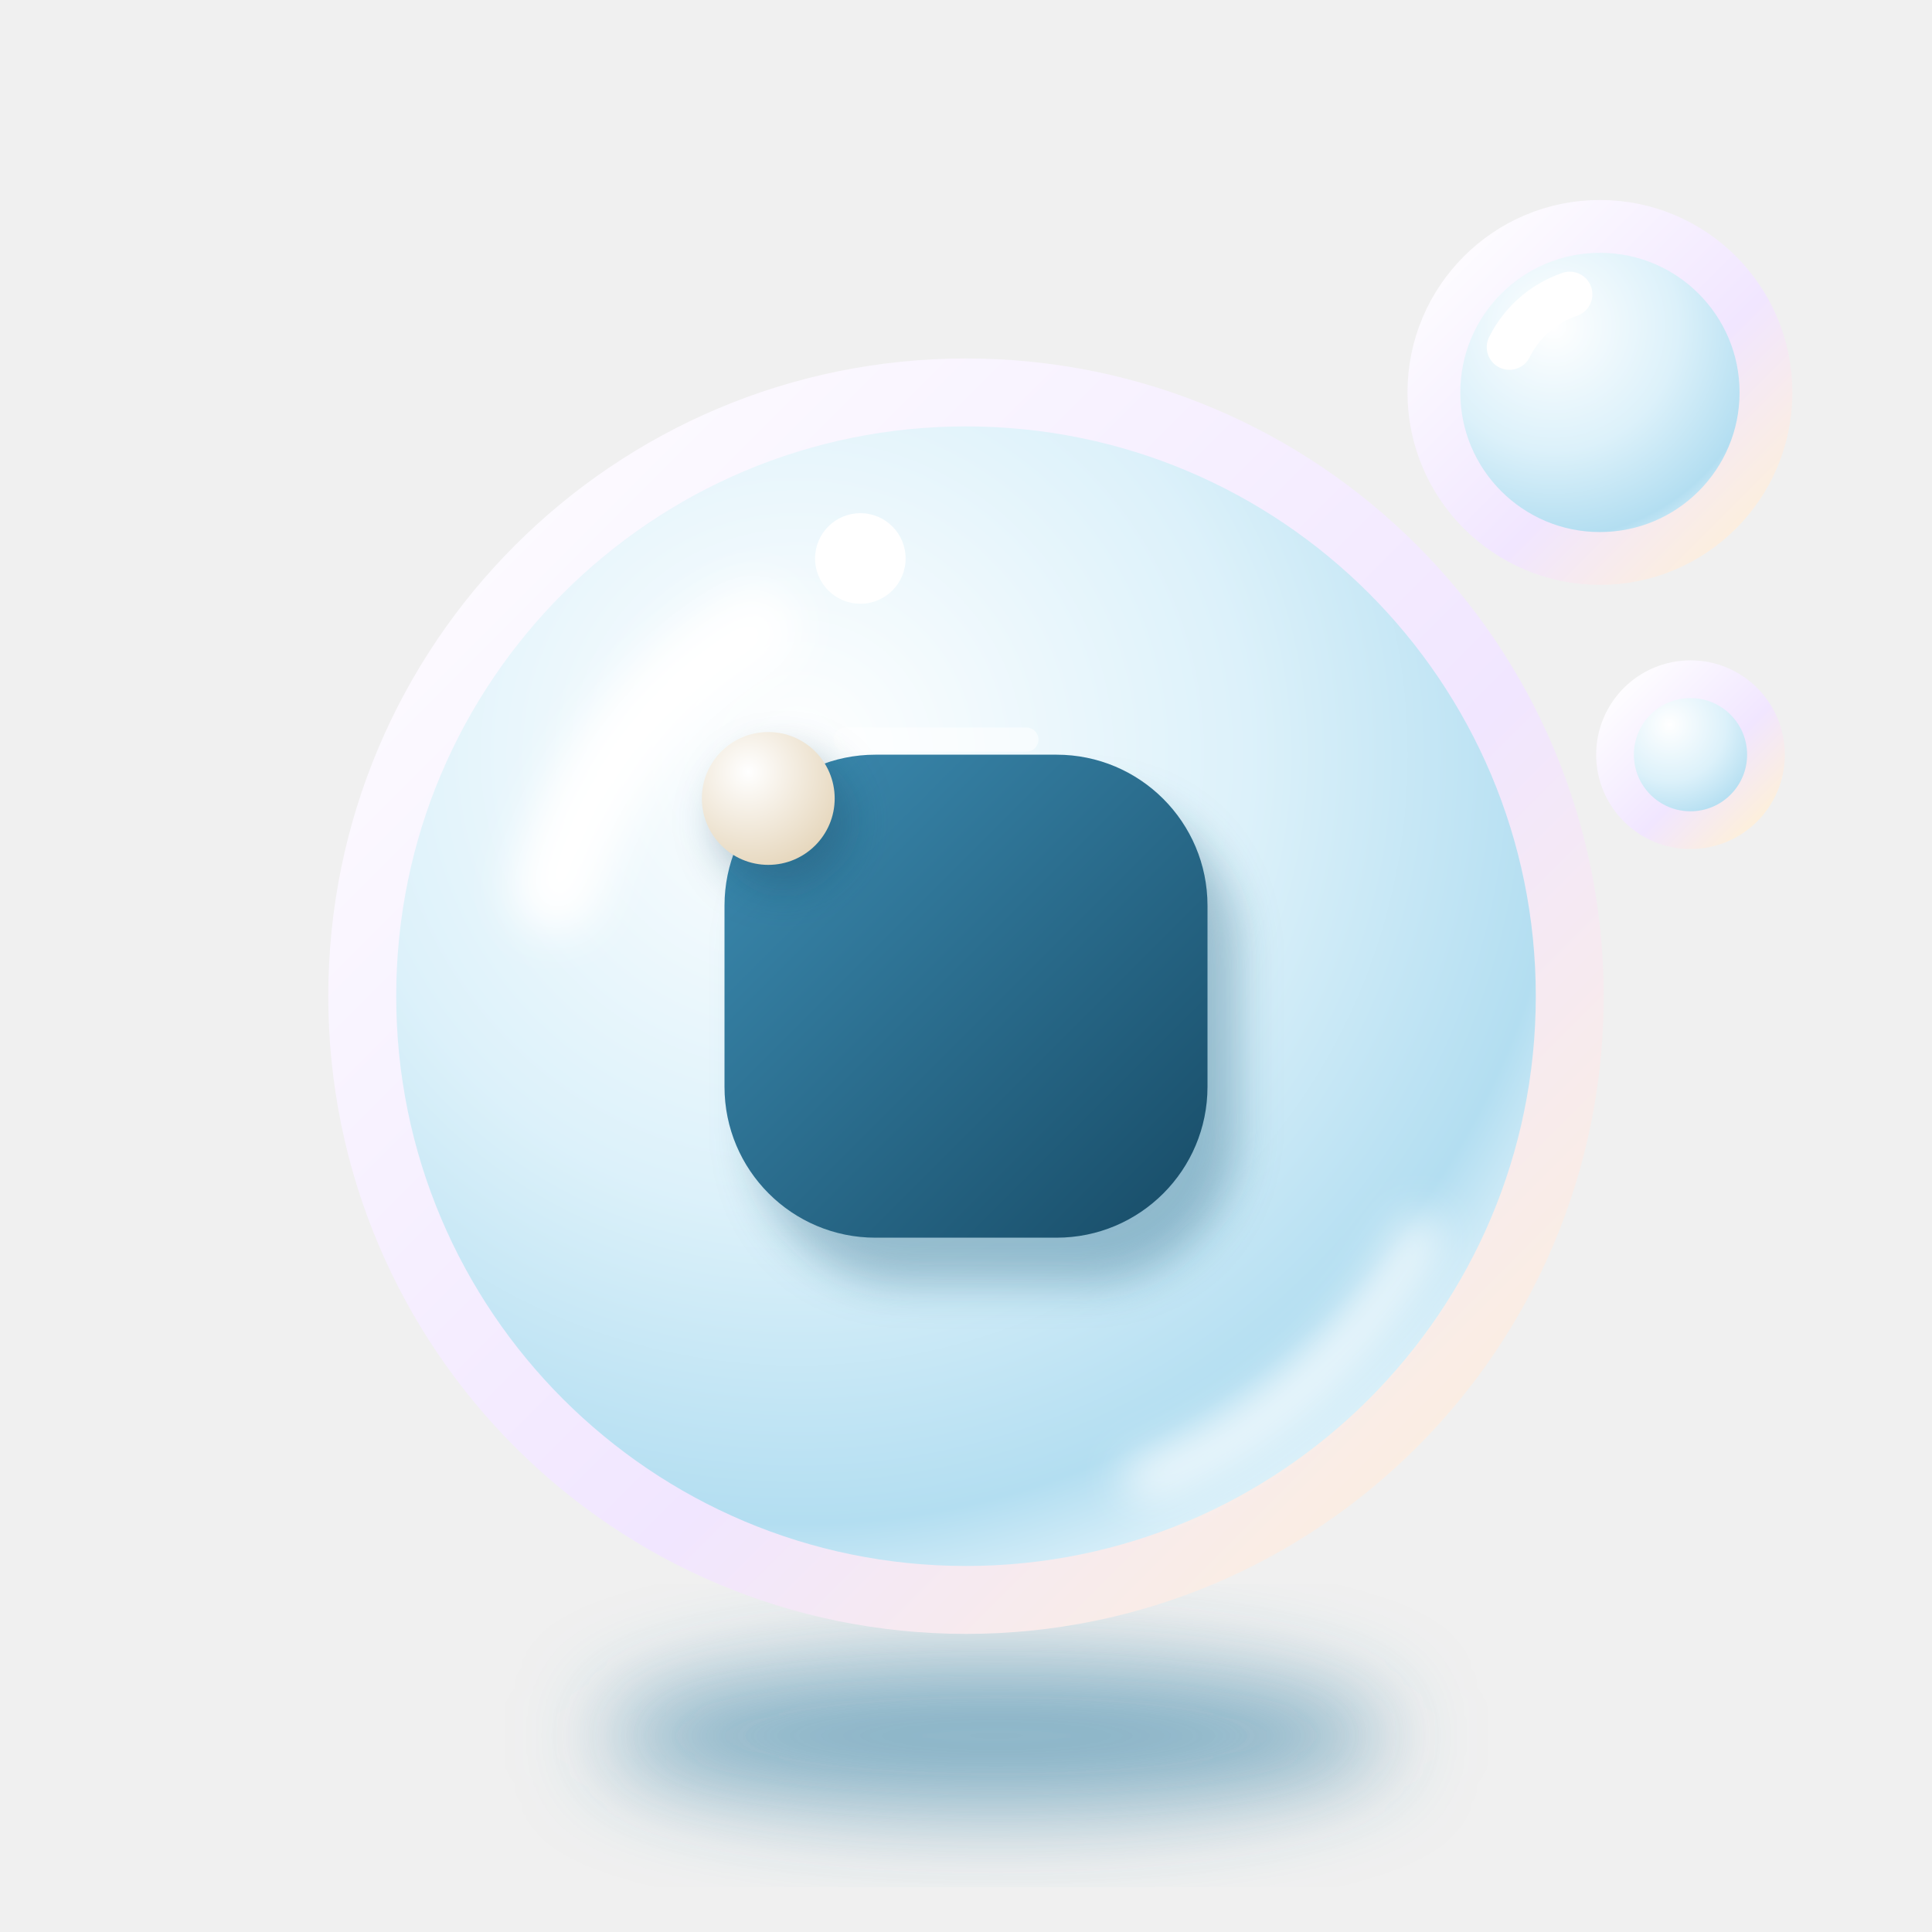
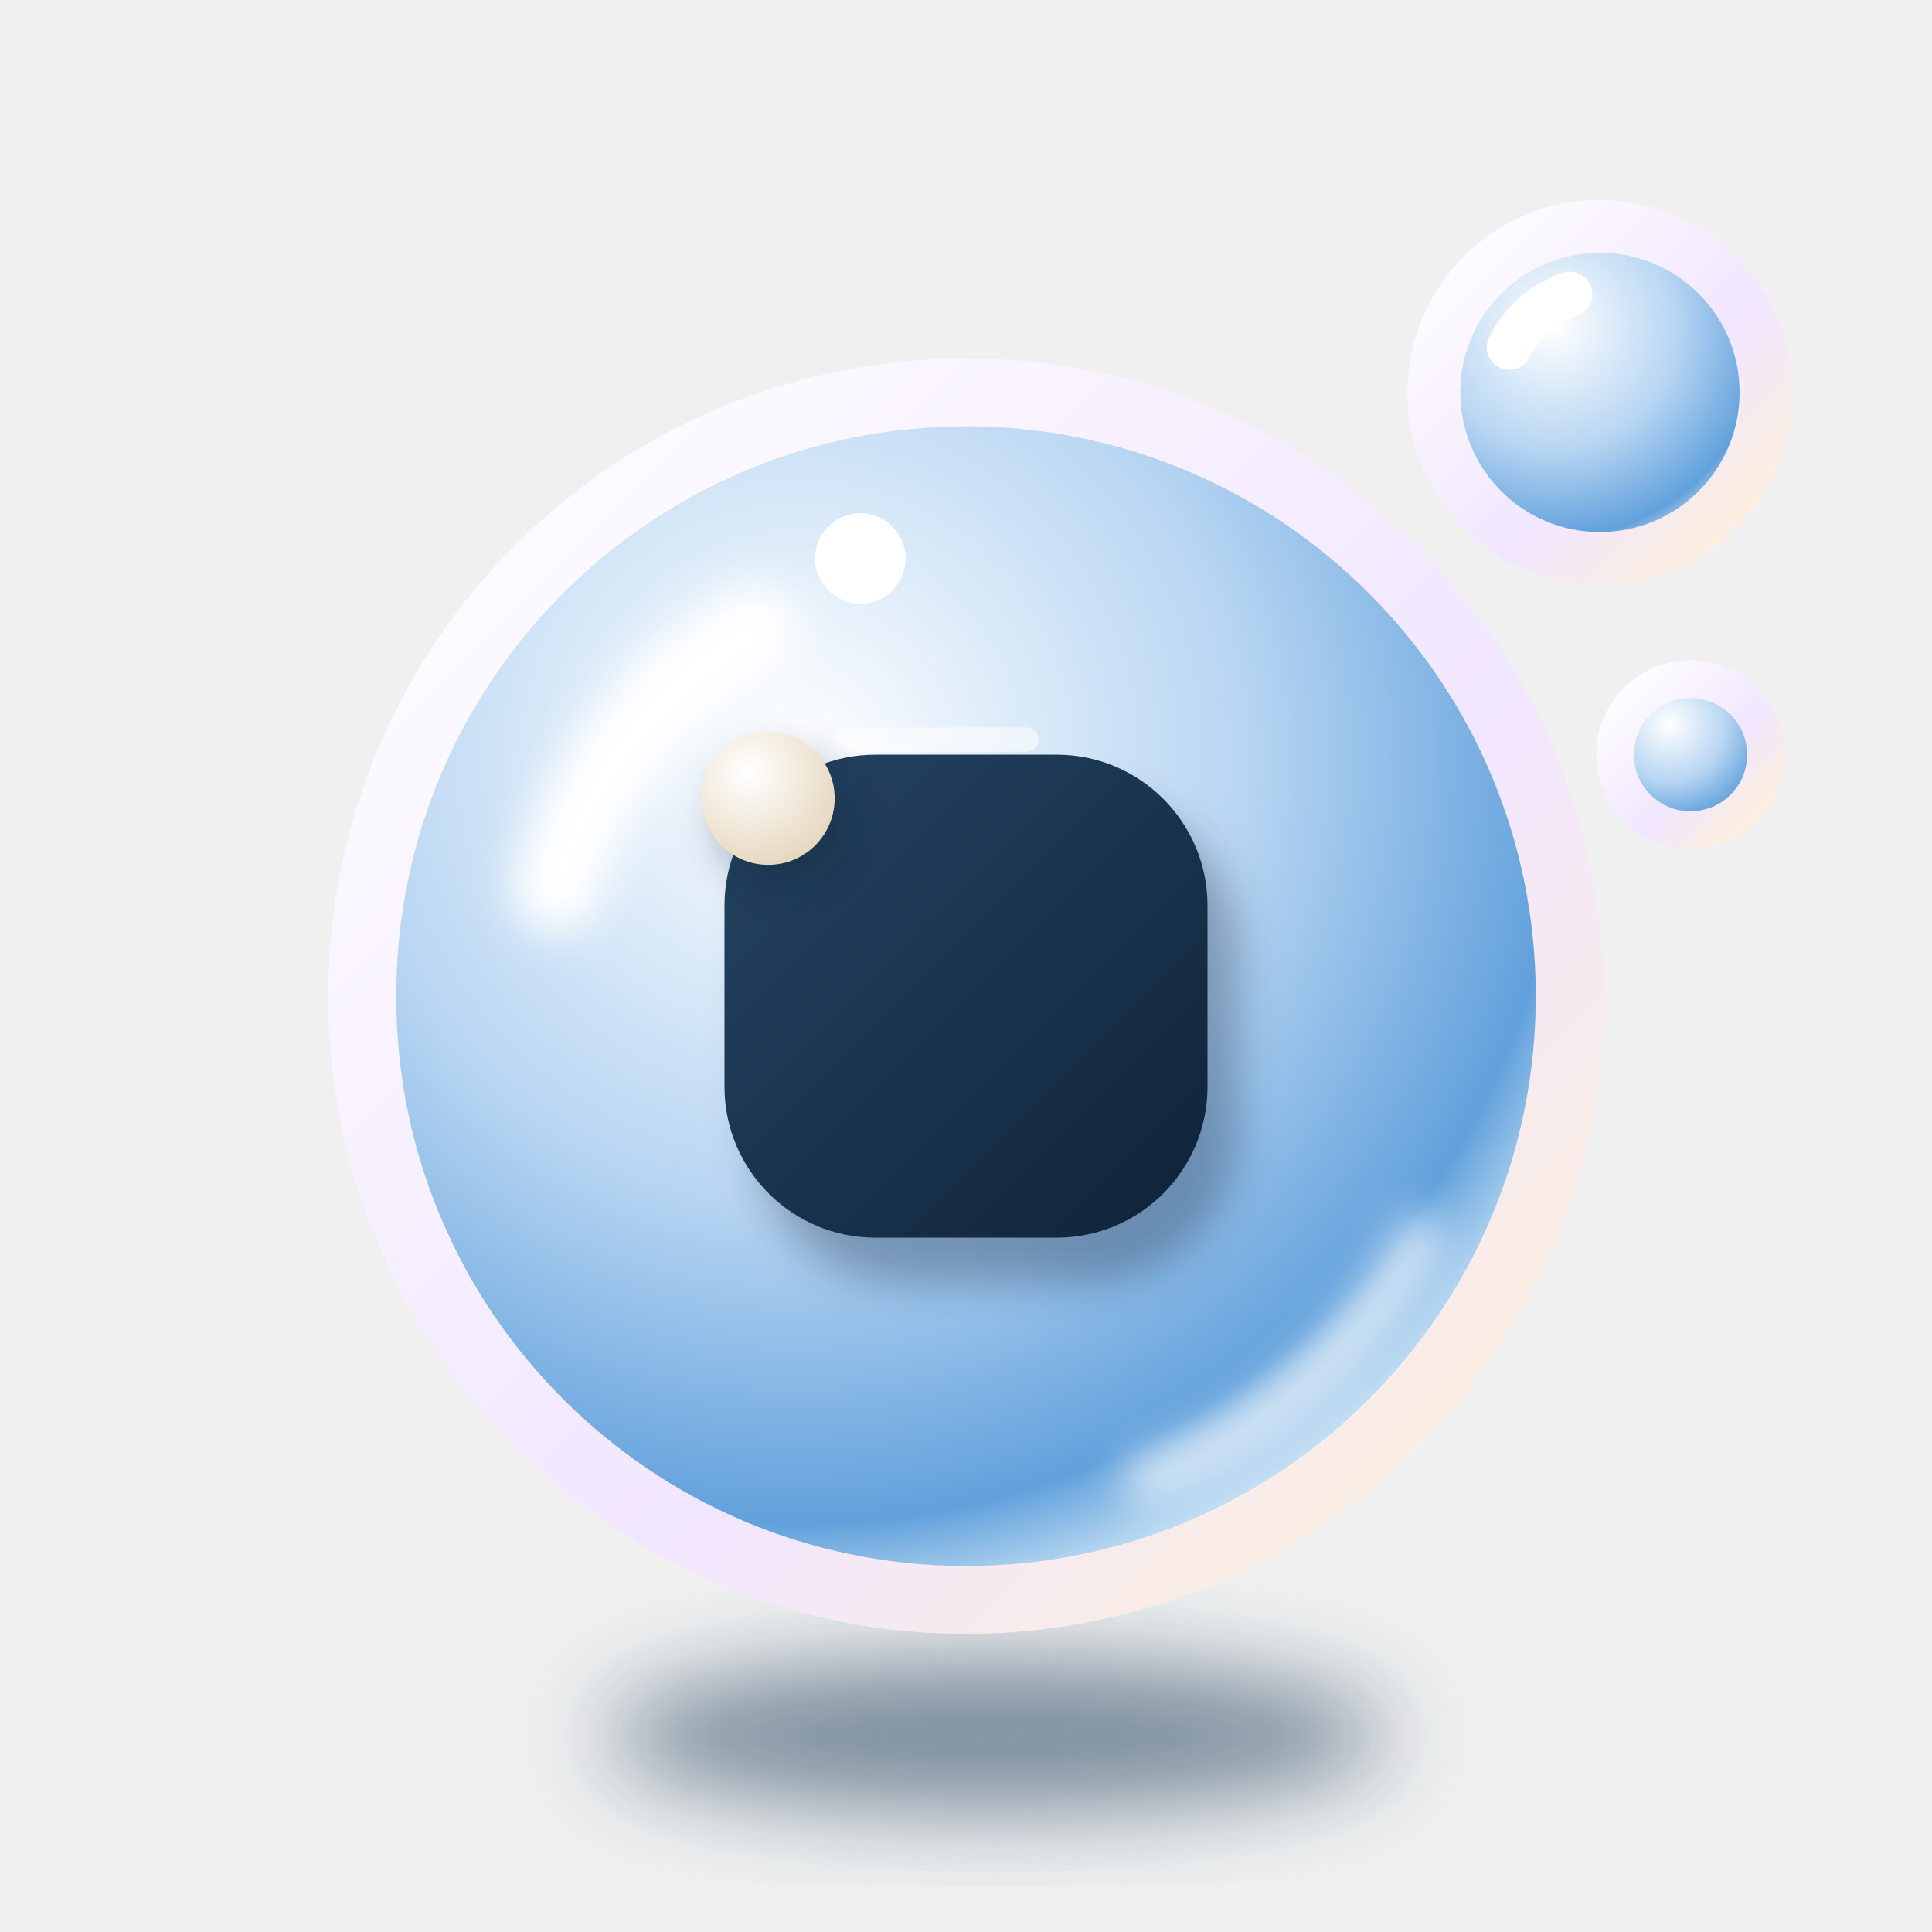
<svg xmlns="http://www.w3.org/2000/svg" viewBox="0 0 128 128">
  <defs>
    <radialGradient id="breathe-3d-bubble" cx=".36" cy=".3" r=".75">
      <stop offset="0" stop-color="#ffffff" />
-       <stop offset=".5" stop-color="#dcf1fa" />
-       <stop offset=".85" stop-color="#b3def1" />
+       <stop offset=".5" stop-color="#b7d5f2" />
+       <stop offset=".85" stop-color="#62a1dc" />
      <stop offset="1" stop-color="#e9f7fd" />
    </radialGradient>
    <linearGradient id="breathe-3d-rim" x1="0" y1="0" x2="1" y2="1">
      <stop offset="0" stop-color="#ffffff" />
      <stop offset=".6" stop-color="#f1e6ff" />
      <stop offset="1" stop-color="#fff1d6" />
    </linearGradient>
    <linearGradient id="breathe-3d-box" x1="0" y1="0" x2="1" y2="1">
-       <stop offset="0" stop-color="#3d8db3" />
-       <stop offset="1" stop-color="#174b66" />
+       <stop offset="0" stop-color="#254463" />
+       <stop offset="1" stop-color="#0f2338" />
    </linearGradient>
    <radialGradient id="breathe-3d-bead" cx=".35" cy=".3" r=".75">
      <stop offset="0" stop-color="#ffffff" />
      <stop offset="1" stop-color="#e6d7bd" />
    </radialGradient>
    <filter id="breathe-3d-blur" x="-50%" y="-50%" width="200%" height="200%">
      <feGaussianBlur stdDeviation="3" />
    </filter>
    <filter id="breathe-3d-soft" x="-50%" y="-50%" width="200%" height="200%">
      <feGaussianBlur stdDeviation="1.4" />
    </filter>
  </defs>
  <g transform="translate(6 0)">
-     <ellipse cx="60" cy="115" rx="26" ry="5" fill="#2e7ea3" opacity=".55" filter="url(#breathe-3d-blur)" />
+     <ellipse cx="60" cy="115" rx="26" ry="5" fill="#1d3c5a" opacity=".55" filter="url(#breathe-3d-blur)" />
    <circle cx="58" cy="66" r="40" fill="url(#breathe-3d-bubble)" stroke="url(#breathe-3d-rim)" stroke-width="4.5" />
    <path d="M30.9 58.8 A28 28 0 0 1 44 41.8" fill="none" stroke="#ffffff" stroke-width="6" stroke-linecap="round" filter="url(#breathe-3d-soft)" />
    <circle cx="51" cy="37" r="3" fill="#ffffff" />
    <path d="M88 82 A34 34 0 0 1 70 98" fill="none" stroke="#ffffff" stroke-width="3" stroke-linecap="round" opacity=".7" filter="url(#breathe-3d-soft)" />
-     <rect x="44" y="53" width="32" height="32" rx="10" fill="#1f5f7e" opacity=".35" filter="url(#breathe-3d-soft)" />
+     <rect x="44" y="53" width="32" height="32" rx="10" fill="#142c46" opacity=".35" filter="url(#breathe-3d-soft)" />
    <rect x="42" y="50" width="32" height="32" rx="10" fill="url(#breathe-3d-box)" />
    <path d="M50 49 H62" stroke="#ffffff" stroke-width="1.6" stroke-linecap="round" opacity=".55" />
-     <circle cx="45.9" cy="54.4" r="4.4" fill="#174b66" opacity=".35" filter="url(#breathe-3d-soft)" />
+     <circle cx="45.9" cy="54.4" r="4.4" fill="#0f2338" opacity=".35" filter="url(#breathe-3d-soft)" />
    <circle cx="44.9" cy="52.9" r="4.4" fill="url(#breathe-3d-bead)" />
    <circle cx="100" cy="26" r="11" fill="url(#breathe-3d-bubble)" stroke="url(#breathe-3d-rim)" stroke-width="3.5" />
    <path d="M94 23 A7 7 0 0 1 98 19.5" fill="none" stroke="#ffffff" stroke-width="3" stroke-linecap="round" />
    <circle cx="106" cy="50" r="5" fill="url(#breathe-3d-bubble)" stroke="url(#breathe-3d-rim)" stroke-width="2.5" />
  </g>
</svg>
